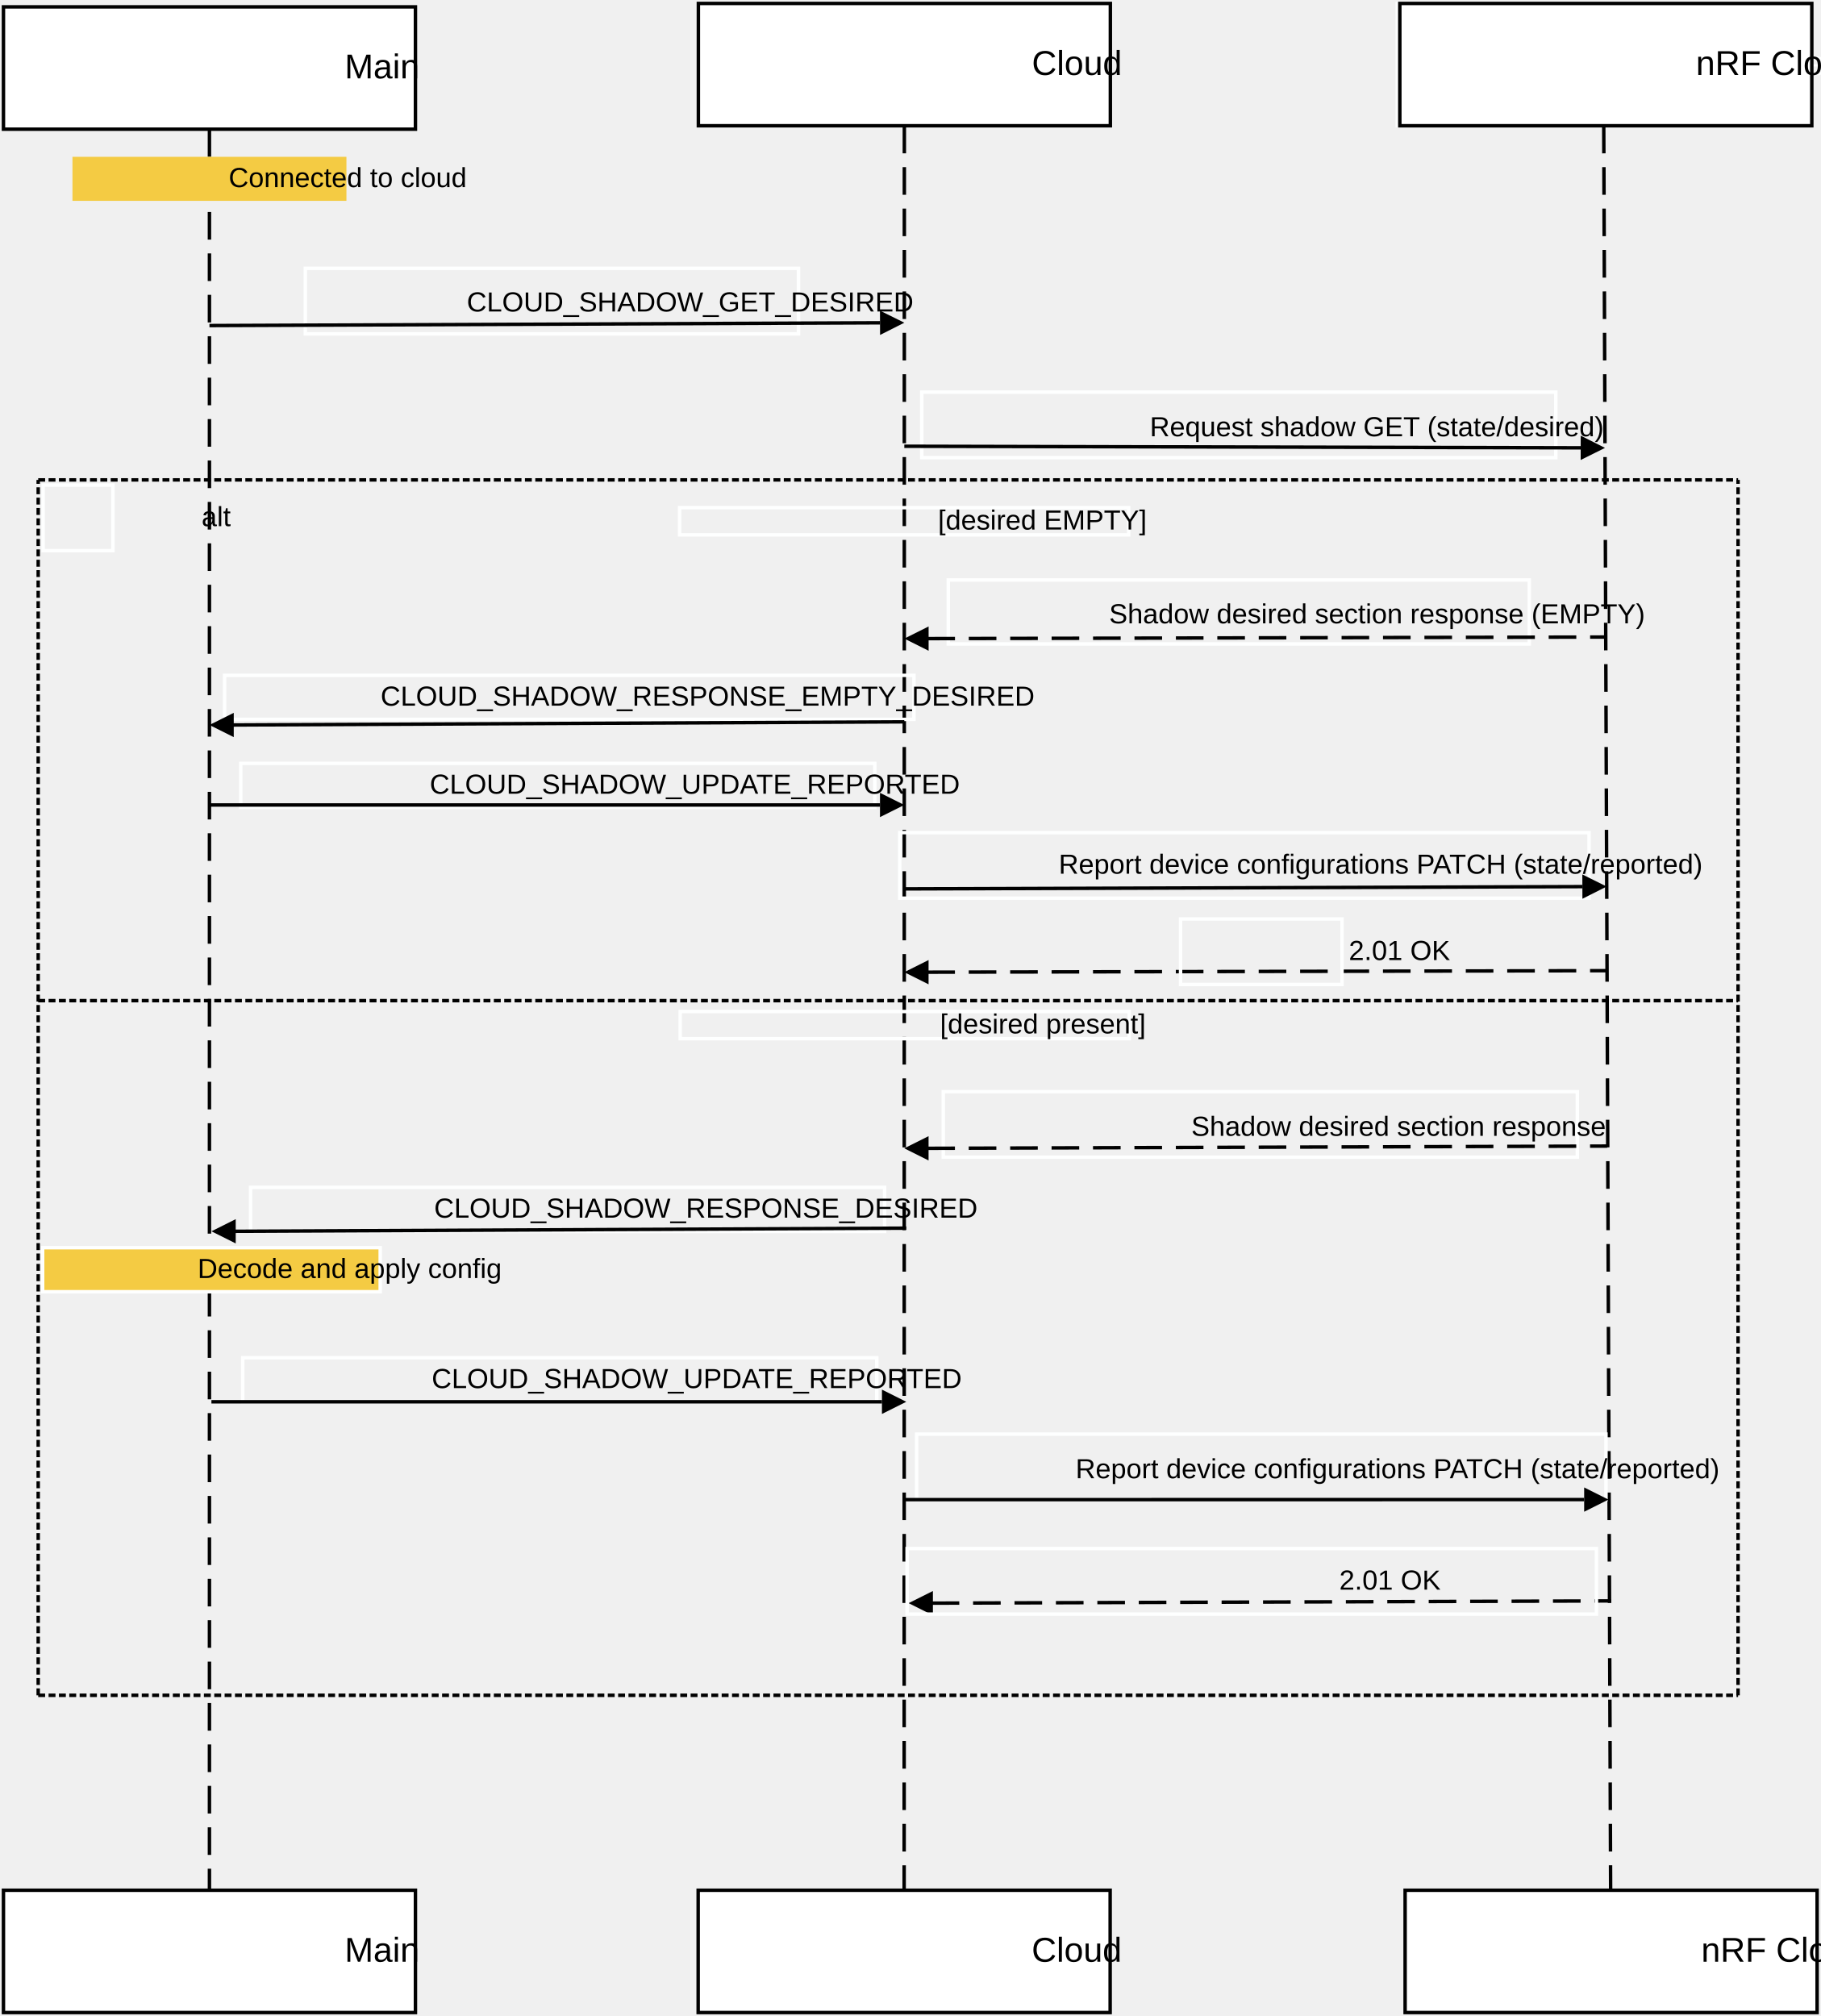
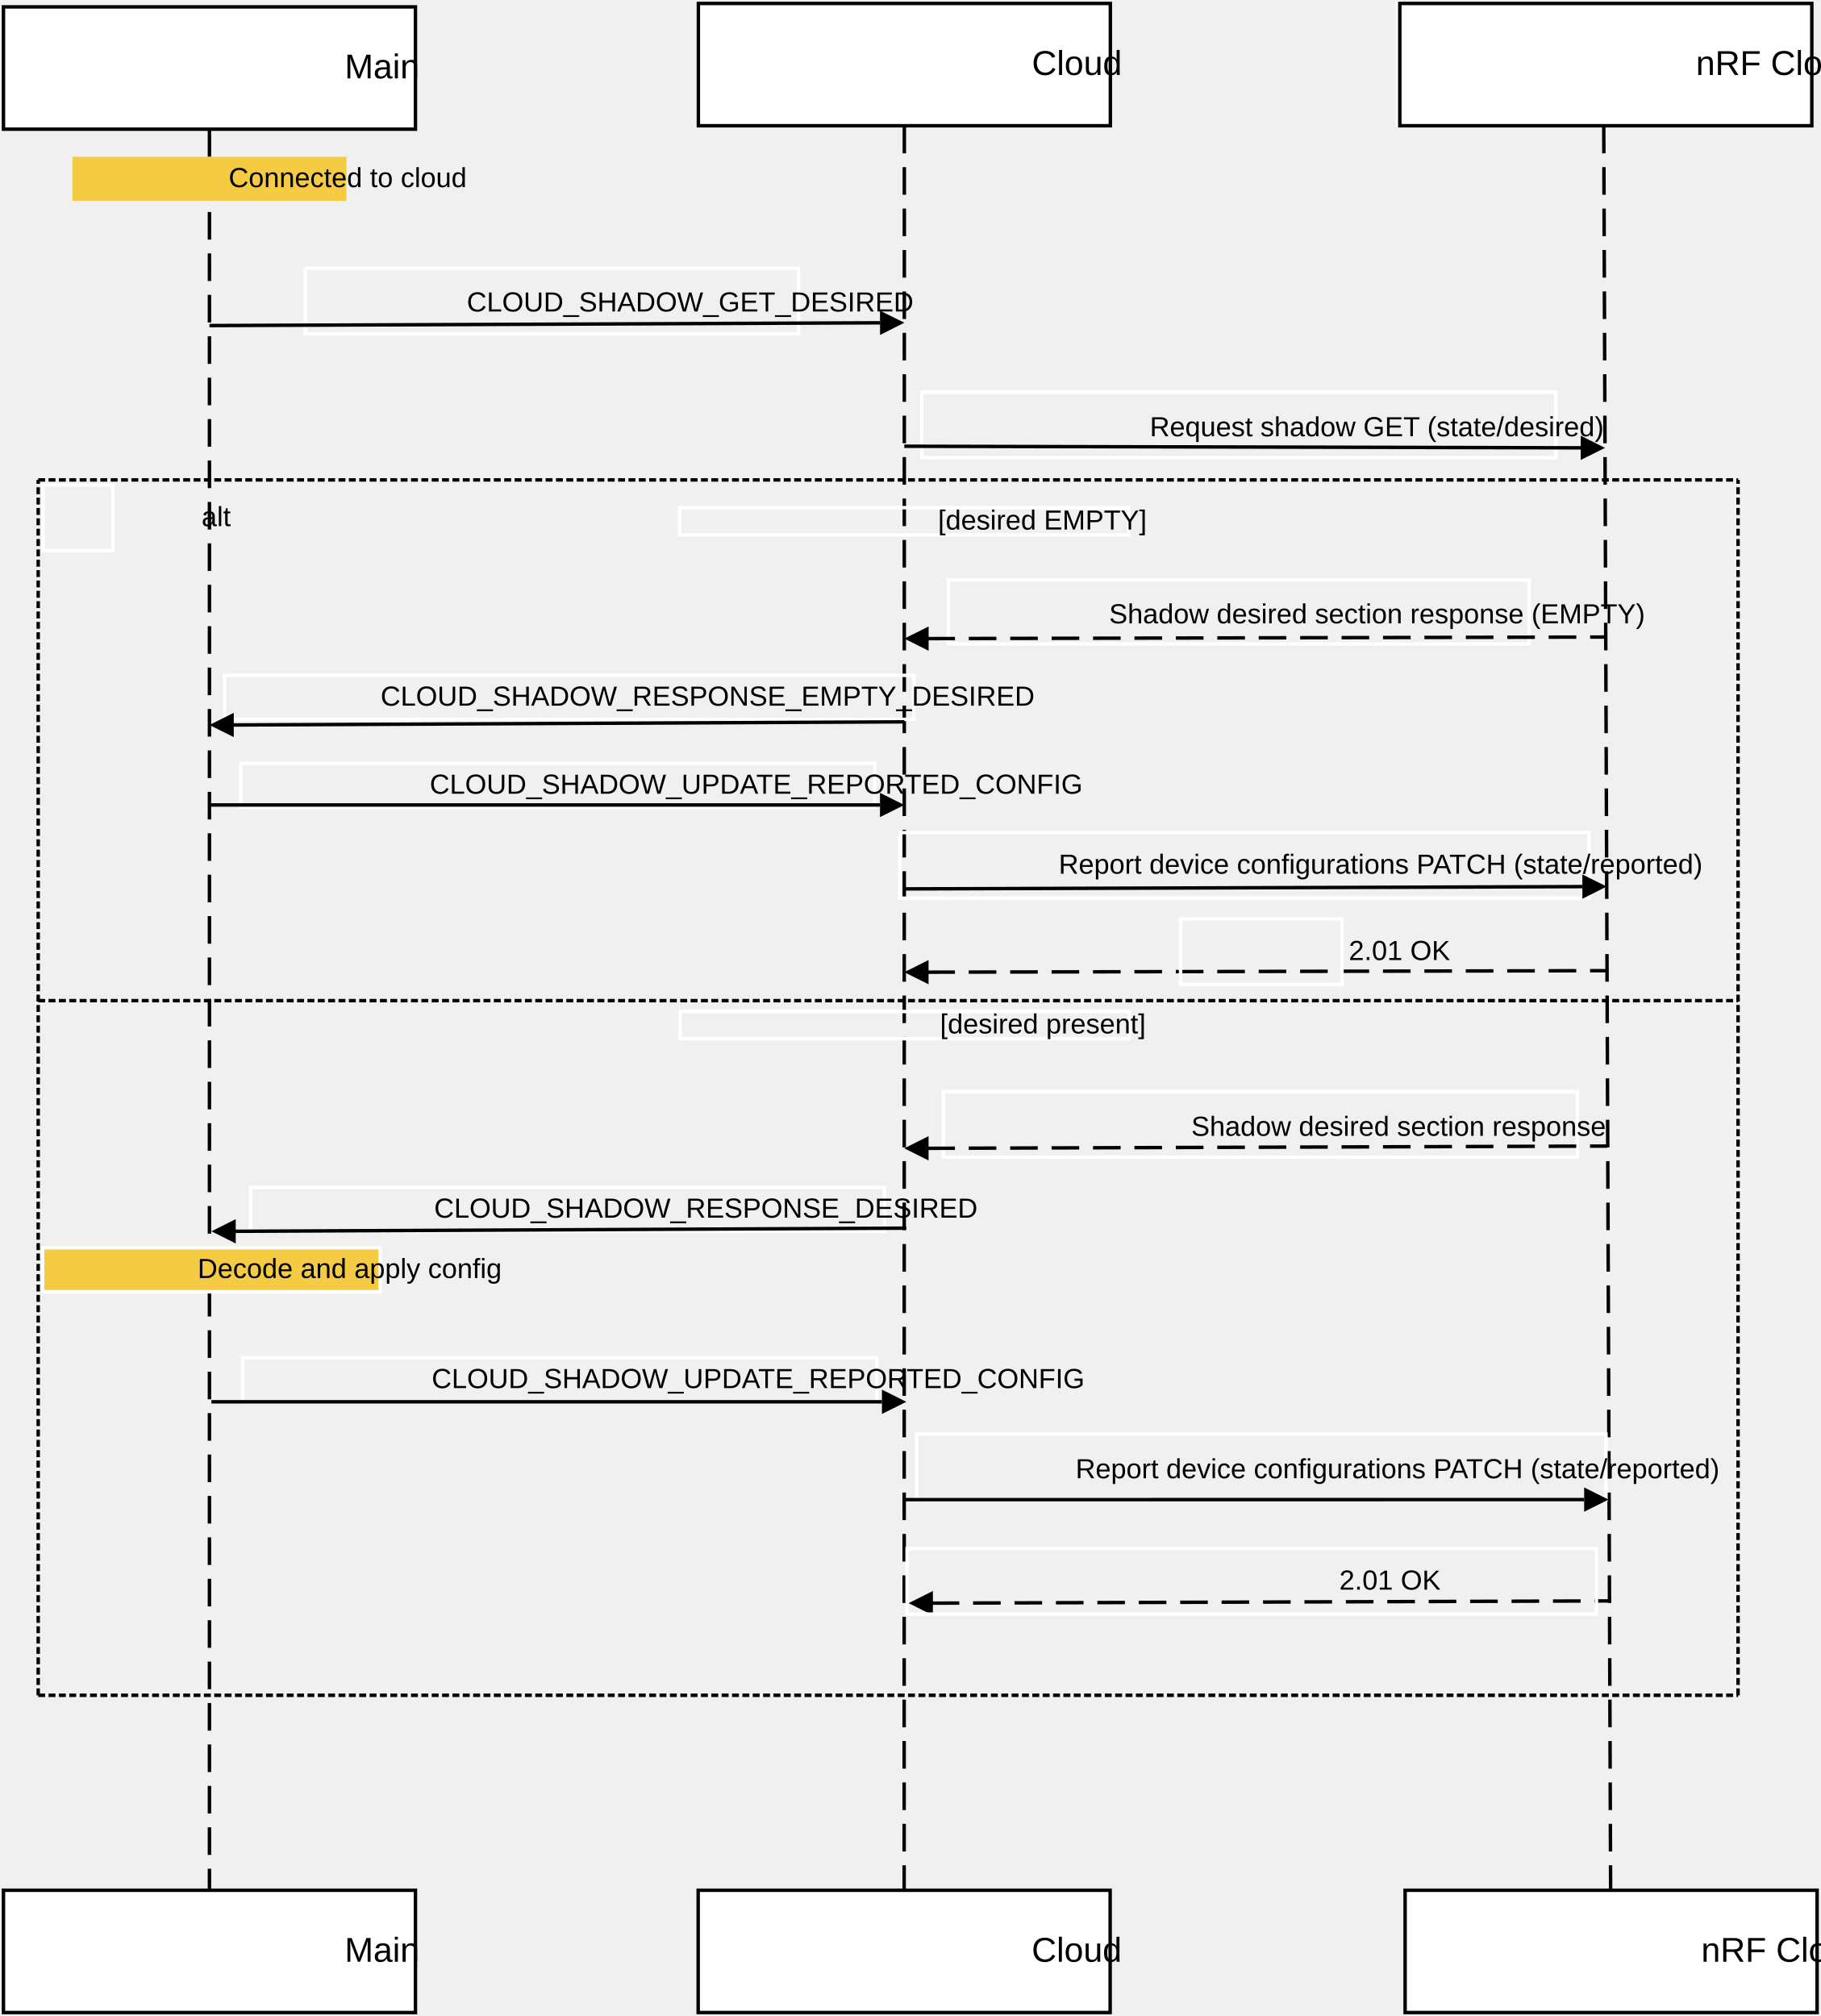
<svg xmlns="http://www.w3.org/2000/svg" xmlns:ns1="http://schemas.microsoft.com/visio/2003/SVGExtensions/" xmlns:xlink="http://www.w3.org/1999/xlink" width="7.325in" height="8.112in" viewBox="0 0 527.422 584.094" xml:space="preserve" color-interpolation-filters="sRGB" class="st15">
  <ns1:documentProperties ns1:langID="1035" ns1:viewMarkup="false" />
  <style type="text/css">
	
		.st1 {fill:none;stroke:#feffff;stroke-width:1}
		.st2 {fill:#000000;font-family:Arial;font-size:0.667em}
		.st3 {fill:#ffffff;stroke:#000000;stroke-width:1}
		.st4 {fill:#000000;font-family:Arial;font-size:0.833em}
		.st5 {stroke:#000000;stroke-dasharray:8,4;stroke-linecap:butt;stroke-width:1}
		.st6 {fill:#00a9ce;stroke:#feffff;stroke-width:1}
		.st7 {fill:#feffff;font-family:Arial;font-size:0.833em}
		.st8 {stroke:#000000;stroke-dasharray:2,1;stroke-linecap:butt;stroke-width:1}
		.st9 {marker-end:url(#mrkr4-57);stroke:#000000;stroke-linecap:butt;stroke-width:1}
		.st10 {fill:#000000;fill-opacity:1;stroke:#000000;stroke-opacity:1;stroke-width:0.284}
		.st11 {marker-start:url(#mrkr4-68);stroke:#000000;stroke-dasharray:8,4;stroke-linecap:butt;stroke-width:1}
		.st12 {marker-start:url(#mrkr4-68);stroke:#000000;stroke-linecap:butt;stroke-width:1}
		.st13 {fill:#f4cb43;stroke:none;stroke-width:1}
		.st14 {fill:#f4cb43;stroke:#feffff;stroke-width:1}
		.st15 {fill:none;fill-rule:evenodd;font-size:12px;overflow:visible;stroke-linecap:square;stroke-miterlimit:3}
	
	</style>
  <defs id="Markers">
    <g id="lend4">
      <path d="M 2 1 L 0 0 L 2 -1 L 2 1 " style="stroke:none" />
    </g>
    <marker id="mrkr4-57" class="st10" ns1:arrowType="4" ns1:arrowSize="2" ns1:setback="7.04" refX="-7.04" orient="auto" markerUnits="strokeWidth" overflow="visible">
      <use xlink:href="#lend4" transform="scale(-3.52,-3.52) " />
    </marker>
    <marker id="mrkr4-68" class="st10" ns1:arrowType="4" ns1:arrowSize="2" ns1:setback="6.68" refX="6.68" orient="auto" markerUnits="strokeWidth" overflow="visible">
      <use xlink:href="#lend4" transform="scale(3.52) " />
    </marker>
  </defs>
  <g ns1:mID="0" ns1:index="1" ns1:groupContext="foregroundPage">
    <ns1:pageProperties ns1:drawingScale="0.0393701" ns1:pageScale="0.0393701" ns1:drawingUnits="24" ns1:shadowOffsetX="8.50394" ns1:shadowOffsetY="-8.50394" />
    <ns1:layer ns1:name="Connector" ns1:index="0" />
    <g id="shape10-1" ns1:mID="10" ns1:groupContext="shape" transform="translate(88.4563,-487.354)">
      <ns1:textBlock ns1:margins="rect(4,4,4,4)" ns1:tabSpace="42.5197" />
      <ns1:textRect cx="71.433" cy="574.598" width="142.87" height="18.992" />
      <rect x="0" y="565.102" width="142.866" height="18.992" class="st1" />
      <text x="6.75" y="577.6" class="st2" ns1:langID="1044">
        <ns1:paragraph ns1:horizAlign="1" />
        <ns1:tabList />CLOUD_SHADOW_GET_DESIRED</text>
    </g>
    <g id="shape11-4" ns1:mID="11" ns1:groupContext="shape" transform="translate(1.00002,-546.669)">
      <ns1:userDefs>
        <ns1:ud ns1:nameU="visVersion" ns1:val="VT0(15):26" />
      </ns1:userDefs>
      <ns1:textBlock ns1:margins="rect(4,4,4,4)" ns1:tabSpace="42.5197" />
      <ns1:textRect cx="59.677" cy="566.378" width="119.36" height="35.433" />
      <rect x="0" y="548.661" width="119.354" height="35.433" class="st3" />
      <text x="48.84" y="569.38" class="st4" ns1:langID="1044">
        <ns1:paragraph ns1:horizAlign="1" />
        <ns1:tabList />Main</text>
    </g>
    <g id="shape12-7" ns1:mID="12" ns1:groupContext="shape" ns1:layerMember="0" transform="translate(67.7634,-546.669)">
      <path d="M-7.09 584.09 L-7.09 1129.76" class="st5" />
    </g>
    <g id="shape14-10" ns1:mID="14" ns1:groupContext="shape" transform="translate(404.789,-547.661)">
      <ns1:userDefs>
        <ns1:ud ns1:nameU="visVersion" ns1:val="VT0(15):26" />
      </ns1:userDefs>
      <ns1:textBlock ns1:margins="rect(4,4,4,4)" ns1:tabSpace="42.5197" />
      <ns1:textRect cx="59.677" cy="566.378" width="119.36" height="35.433" />
      <rect x="0" y="548.661" width="119.354" height="35.433" class="st6" />
      <text x="11.62" y="569.38" class="st7" ns1:langID="1044">
        <ns1:paragraph ns1:horizAlign="1" />
        <ns1:tabList />LwM2M carrier library</text>
    </g>
    <g id="shape15-13" ns1:mID="15" ns1:groupContext="shape" ns1:layerMember="0" transform="translate(458.593,-547.661)">
      <path d="M6.02 584.09 L8.15 1130.76" class="st5" />
    </g>
    <g id="shape16-16" ns1:mID="16" ns1:groupContext="shape" transform="translate(202.319,-547.661)">
      <ns1:userDefs>
        <ns1:ud ns1:nameU="visVersion" ns1:val="VT0(15):26" />
      </ns1:userDefs>
      <ns1:textBlock ns1:margins="rect(4,4,4,4)" ns1:tabSpace="42.5197" />
      <ns1:textRect cx="59.677" cy="566.378" width="119.36" height="35.433" />
      <rect x="0" y="548.661" width="119.354" height="35.433" class="st3" />
      <text x="46.61" y="569.38" class="st4" ns1:langID="1044">
        <ns1:paragraph ns1:horizAlign="1" />
        <ns1:tabList />Cloud</text>
    </g>
    <g id="shape17-19" ns1:mID="17" ns1:groupContext="shape" transform="translate(405.535,-547.661)">
      <ns1:userDefs>
        <ns1:ud ns1:nameU="visVersion" ns1:val="VT0(15):26" />
      </ns1:userDefs>
      <ns1:textBlock ns1:margins="rect(4,4,4,4)" ns1:tabSpace="42.5197" />
      <ns1:textRect cx="59.677" cy="566.378" width="119.36" height="35.433" />
      <rect x="0" y="548.661" width="119.354" height="35.433" class="st3" />
      <text x="35.78" y="569.38" class="st4" ns1:langID="1044">
        <ns1:paragraph ns1:horizAlign="1" />
        <ns1:tabList />nRF Cloud</text>
    </g>
    <g id="shape20-22" ns1:mID="20" ns1:groupContext="shape" transform="translate(11.0705,-445.047)">
      <path d="M0 584.09 L492.46 584.09" class="st8" />
    </g>
    <g id="shape21-25" ns1:mID="21" ns1:groupContext="shape" transform="translate(274.729,-397.518)">
      <ns1:textBlock ns1:margins="rect(4,4,4,4)" ns1:tabSpace="42.5197" />
      <ns1:textRect cx="84.151" cy="574.822" width="168.31" height="18.544" />
      <rect x="0" y="565.55" width="168.303" height="18.544" class="st1" />
      <text x="6.56" y="578.12" class="st2" ns1:langID="1044">
        <ns1:paragraph ns1:horizAlign="1" />
        <ns1:tabList />Shadow desired section response (EMPTY)</text>
    </g>
    <g id="shape23-28" ns1:mID="23" ns1:groupContext="shape" transform="translate(273.275,-248.819)">
      <ns1:textBlock ns1:margins="rect(4,4,4,4)" ns1:tabSpace="42.5197" />
      <ns1:textRect cx="91.844" cy="574.598" width="183.69" height="18.992" />
      <rect x="0" y="565.102" width="183.687" height="18.992" class="st1" />
      <text x="31.81" y="577.9" class="st2" ns1:langID="1044">
        <ns1:paragraph ns1:horizAlign="1" />
        <ns1:tabList />Shadow desired section response</text>
    </g>
    <g id="shape24-31" ns1:mID="24" ns1:groupContext="shape" transform="translate(265.547,-149.606)">
      <ns1:textBlock ns1:margins="rect(4,4,4,4)" ns1:tabSpace="42.5197" />
      <ns1:textRect cx="99.854" cy="574.598" width="199.71" height="18.992" />
      <rect x="0" y="565.102" width="199.708" height="18.992" class="st1" />
      <text x="6.03" y="577.9" class="st2" ns1:langID="1044">
        <ns1:paragraph ns1:horizAlign="1" />
        <ns1:tabList />Report device configurations PATCH (state/reported)</text>
    </g>
    <g id="shape27-34" ns1:mID="27" ns1:groupContext="shape" transform="translate(11.0705,-92.9134) rotate(8.04882E-07)">
      <path d="M0 584.09 L492.46 584.09" class="st8" />
    </g>
    <g id="shape30-37" ns1:mID="30" ns1:groupContext="shape" ns1:layerMember="0" transform="translate(269.052,-547.661)">
      <path d="M-7.06 584.09 L-7.12 1120.34" class="st5" />
    </g>
    <g id="shape32-40" ns1:mID="32" ns1:groupContext="shape" transform="translate(267.037,-451.496)">
      <ns1:textBlock ns1:margins="rect(4,4,4,4)" ns1:tabSpace="42.5197" />
      <ns1:textRect cx="91.844" cy="574.598" width="183.69" height="18.992" />
      <rect x="0" y="565.102" width="183.687" height="18.992" class="st1" />
      <text x="26.04" y="577.9" class="st2" ns1:langID="1044">
        <ns1:paragraph ns1:horizAlign="1" />
        <ns1:tabList />Request shadow GET (state/desired)</text>
    </g>
    <g id="shape33-43" ns1:mID="33" ns1:groupContext="shape" transform="translate(65.0633,-375.669)">
      <ns1:textBlock ns1:margins="rect(4,4,4,4)" ns1:tabSpace="42.5197" />
      <ns1:textRect cx="99.854" cy="577.717" width="199.71" height="12.756" />
      <rect x="0" y="571.339" width="199.708" height="12.756" class="st1" />
      <text x="5.17" y="580.12" class="st2" ns1:langID="1044">
        <ns1:paragraph ns1:horizAlign="1" />
        <ns1:tabList />CLOUD_SHADOW_RESPONSE_EMPTY_DESIRED</text>
    </g>
    <g id="shape35-46" ns1:mID="35" ns1:groupContext="shape" transform="translate(69.7455,-350.158)">
      <ns1:textBlock ns1:margins="rect(4,4,4,4)" ns1:tabSpace="42.5197" />
      <ns1:textRect cx="91.844" cy="577.717" width="183.69" height="12.756" />
      <rect x="0" y="571.339" width="183.687" height="12.756" class="st1" />
      <text x="14.72" y="580.12" class="st2" ns1:langID="1044">
        <ns1:paragraph ns1:horizAlign="1" />
-         <ns1:tabList />CLOUD_SHADOW_UPDATE_REPORTED</text>
+         <ns1:tabList />CLOUD_SHADOW_UPDATE_REPORTED_CONFIG</text>
    </g>
    <g id="shape36-49" ns1:mID="36" ns1:groupContext="shape" transform="translate(260.654,-323.866)">
      <ns1:textBlock ns1:margins="rect(4,4,4,4)" ns1:tabSpace="42.5197" />
      <ns1:textRect cx="99.854" cy="574.598" width="199.71" height="18.992" />
      <rect x="0" y="565.102" width="199.708" height="18.992" class="st1" />
      <text x="6.03" y="577" class="st2" ns1:langID="1044">
        <ns1:paragraph ns1:horizAlign="1" />
        <ns1:tabList />Report device configurations PATCH (state/reported)</text>
    </g>
    <g id="shape38-52" ns1:mID="38" ns1:groupContext="shape" ns1:layerMember="0" transform="translate(60.6768,-483.094)">
      <path d="M0 577.42 L194.27 576.62" class="st9" />
    </g>
    <g id="shape39-58" ns1:mID="39" ns1:groupContext="shape" ns1:layerMember="0" transform="translate(261.984,-461.65)">
      <path d="M0 590.94 L195.95 591.4" class="st9" />
    </g>
    <g id="shape41-63" ns1:mID="41" ns1:groupContext="shape" ns1:layerMember="0" transform="translate(261.981,-392.206)">
      <path d="M6.68 577.23 L7.04 577.23 L203.16 576.77" class="st11" />
    </g>
    <g id="shape42-69" ns1:mID="42" ns1:groupContext="shape" ns1:layerMember="0" transform="translate(261.94,-319.812)">
      <path d="M0 577.35 L196.48 576.69" class="st9" />
    </g>
    <g id="shape43-74" ns1:mID="43" ns1:groupContext="shape" ns1:layerMember="0" transform="translate(60.6768,-367.402)">
      <path d="M6.68 577.45 L7.04 577.45 L201.3 576.54" class="st12" />
    </g>
    <g id="shape44-79" ns1:mID="44" ns1:groupContext="shape" ns1:layerMember="0" transform="translate(60.6768,-357.953)">
      <path d="M0 591.18 L194.26 591.18" class="st9" />
    </g>
    <g id="shape46-84" ns1:mID="46" ns1:groupContext="shape" ns1:layerMember="0" transform="translate(261.958,-142.524)">
      <path d="M0 577.01 L196.98 577" class="st9" />
    </g>
    <g id="shape49-89" ns1:mID="49" ns1:groupContext="shape" transform="translate(20.9917,-525.905)">
      <ns1:userDefs>
        <ns1:ud ns1:nameU="visVersion" ns1:val="VT0(15):26" />
      </ns1:userDefs>
      <ns1:textBlock ns1:margins="rect(4,4,4,4)" />
      <ns1:textRect cx="39.685" cy="577.717" width="79.38" height="12.756" />
      <rect x="0" y="571.339" width="79.37" height="12.756" class="st13" />
      <text x="5.22" y="580.12" class="st2" ns1:langID="1035">
        <ns1:paragraph ns1:horizAlign="1" ns1:bulletSize="0.166667" />
        <ns1:tabList />Connected to cloud</text>
    </g>
    <g id="shape52-92" ns1:mID="52" ns1:groupContext="shape" transform="translate(-573.024,491.181) rotate(-90)">
      <path d="M0 584.09 L352.13 584.09" class="st8" />
    </g>
    <g id="shape53-95" ns1:mID="53" ns1:groupContext="shape" transform="translate(-80.567,491.181) rotate(-90)">
      <path d="M0 584.09 L352.13 584.09" class="st8" />
    </g>
    <g id="shape19-98" ns1:mID="19" ns1:groupContext="shape" transform="translate(196.896,-429.132)">
      <ns1:textBlock ns1:margins="rect(4,4,4,4)" ns1:tabSpace="42.5197" />
      <ns1:textRect cx="65.04" cy="580.156" width="130.09" height="7.877" />
      <rect x="0" y="576.217" width="130.081" height="7.877" class="st1" />
      <text x="34.81" y="582.56" class="st2" ns1:langID="1044">
        <ns1:paragraph ns1:horizAlign="1" />
        <ns1:tabList />[desired EMPTY]</text>
    </g>
    <g id="shape97-101" ns1:mID="97" ns1:groupContext="shape" ns1:layerMember="0" transform="translate(261.967,-295.55)">
      <path d="M6.68 577.22 L7.04 577.22 L203.6 576.78" class="st11" />
    </g>
    <g id="shape98-106" ns1:mID="98" ns1:groupContext="shape" transform="translate(342.015,-298.85)">
      <ns1:textBlock ns1:margins="rect(4,4,4,4)" ns1:tabSpace="42.5197" />
      <ns1:textRect cx="23.386" cy="574.598" width="46.78" height="18.992" />
      <rect x="0" y="565.102" width="46.772" height="18.992" class="st1" />
      <text x="8.71" y="577" class="st2" ns1:langID="1044">
        <ns1:paragraph ns1:horizAlign="1" />
        <ns1:tabList />2.01 OK</text>
    </g>
    <g id="shape99-109" ns1:mID="99" ns1:groupContext="shape" transform="translate(11.0705,-294.173)">
      <path d="M0 584.09 L492.46 584.09" class="st8" />
    </g>
    <g id="shape100-112" ns1:mID="100" ns1:groupContext="shape" transform="translate(197.053,-283.148)">
      <ns1:textBlock ns1:margins="rect(4,4,4,4)" ns1:tabSpace="42.5197" />
      <ns1:textRect cx="65.04" cy="580.156" width="130.09" height="7.877" />
      <rect x="0" y="576.217" width="130.081" height="7.877" class="st1" />
      <text x="35.25" y="582.56" class="st2" ns1:langID="1044">
        <ns1:paragraph ns1:horizAlign="1" />
        <ns1:tabList />[desired present]</text>
    </g>
    <g id="shape102-115" ns1:mID="102" ns1:groupContext="shape" ns1:layerMember="0" transform="translate(261.967,-244.62)">
      <path d="M6.68 577.32 L7.04 577.32 L203.69 576.67" class="st11" />
    </g>
    <g id="shape103-120" ns1:mID="103" ns1:groupContext="shape" transform="translate(72.5801,-227.323)">
      <ns1:textBlock ns1:margins="rect(4,4,4,4)" ns1:tabSpace="42.5197" />
      <ns1:textRect cx="91.844" cy="577.717" width="183.69" height="12.756" />
      <rect x="0" y="571.339" width="183.687" height="12.756" class="st1" />
      <text x="13.16" y="580.12" class="st2" ns1:langID="1044">
        <ns1:paragraph ns1:horizAlign="1" />
        <ns1:tabList />CLOUD_SHADOW_RESPONSE_DESIRED</text>
    </g>
    <g id="shape104-123" ns1:mID="104" ns1:groupContext="shape" transform="translate(70.3142,-177.953)">
      <ns1:textBlock ns1:margins="rect(4,4,4,4)" ns1:tabSpace="42.5197" />
      <ns1:textRect cx="91.844" cy="577.717" width="183.69" height="12.756" />
      <rect x="0" y="571.339" width="183.687" height="12.756" class="st1" />
      <text x="14.72" y="580.12" class="st2" ns1:langID="1044">
        <ns1:paragraph ns1:horizAlign="1" />
-         <ns1:tabList />CLOUD_SHADOW_UPDATE_REPORTED</text>
+         <ns1:tabList />CLOUD_SHADOW_UPDATE_REPORTED_CONFIG</text>
    </g>
    <g id="shape105-126" ns1:mID="105" ns1:groupContext="shape" ns1:layerMember="0" transform="translate(61.2455,-220.709)">
      <path d="M6.68 577.45 L7.04 577.45 L201.3 576.54" class="st12" />
    </g>
    <g id="shape106-131" ns1:mID="106" ns1:groupContext="shape" ns1:layerMember="0" transform="translate(61.2455,-185.039)">
      <path d="M0 591.18 L194.26 591.18" class="st9" />
    </g>
    <g id="shape107-136" ns1:mID="107" ns1:groupContext="shape" transform="translate(12.3479,-209.843)">
      <ns1:userDefs>
        <ns1:ud ns1:nameU="visVersion" ns1:val="VT0(15):26" />
      </ns1:userDefs>
      <ns1:textBlock ns1:margins="rect(4,4,4,4)" />
      <ns1:textRect cx="48.898" cy="577.717" width="97.8" height="12.756" />
      <rect x="0" y="571.339" width="97.795" height="12.756" class="st14" />
      <text x="4.87" y="580.12" class="st2" ns1:langID="1044">
        <ns1:paragraph ns1:horizAlign="1" ns1:bulletSize="0.166667" />
        <ns1:tabList />Decode and apply config</text>
    </g>
    <g id="shape108-139" ns1:mID="108" ns1:groupContext="shape" ns1:layerMember="0" transform="translate(263.225,-112.842)">
      <path d="M6.68 577.32 L7.04 577.32 L203.52 576.67" class="st11" />
    </g>
    <g id="shape109-144" ns1:mID="109" ns1:groupContext="shape" transform="translate(262.785,-116.441)">
      <ns1:textBlock ns1:margins="rect(4,4,4,4)" ns1:tabSpace="42.5197" />
      <ns1:textRect cx="99.854" cy="574.598" width="199.71" height="18.992" />
      <rect x="0" y="565.102" width="199.708" height="18.992" class="st1" />
      <text x="85.18" y="577" class="st2" ns1:langID="1044">
        <ns1:paragraph ns1:horizAlign="1" />
        <ns1:tabList />2.01 OK</text>
    </g>
    <g id="shape110-147" ns1:mID="110" ns1:groupContext="shape" transform="translate(1,-1)">
      <ns1:userDefs>
        <ns1:ud ns1:nameU="visVersion" ns1:val="VT0(15):26" />
      </ns1:userDefs>
      <ns1:textBlock ns1:margins="rect(4,4,4,4)" ns1:tabSpace="42.5197" />
      <ns1:textRect cx="59.677" cy="566.378" width="119.36" height="35.433" />
      <rect x="0" y="548.661" width="119.354" height="35.433" class="st3" />
      <text x="48.84" y="569.38" class="st4" ns1:langID="1044">
        <ns1:paragraph ns1:horizAlign="1" />
        <ns1:tabList />Main</text>
    </g>
    <g id="shape111-150" ns1:mID="111" ns1:groupContext="shape" transform="translate(202.26,-1)">
      <ns1:userDefs>
        <ns1:ud ns1:nameU="visVersion" ns1:val="VT0(15):26" />
      </ns1:userDefs>
      <ns1:textBlock ns1:margins="rect(4,4,4,4)" ns1:tabSpace="42.5197" />
      <ns1:textRect cx="59.677" cy="566.378" width="119.36" height="35.433" />
      <rect x="0" y="548.661" width="119.354" height="35.433" class="st3" />
      <text x="46.61" y="569.38" class="st4" ns1:langID="1044">
        <ns1:paragraph ns1:horizAlign="1" />
        <ns1:tabList />Cloud</text>
    </g>
    <g id="shape112-153" ns1:mID="112" ns1:groupContext="shape" transform="translate(407.068,-1)">
      <ns1:userDefs>
        <ns1:ud ns1:nameU="visVersion" ns1:val="VT0(15):26" />
      </ns1:userDefs>
      <ns1:textBlock ns1:margins="rect(4,4,4,4)" ns1:tabSpace="42.5197" />
      <ns1:textRect cx="59.677" cy="566.378" width="119.36" height="35.433" />
      <rect x="0" y="548.661" width="119.354" height="35.433" class="st3" />
      <text x="35.78" y="569.38" class="st4" ns1:langID="1044">
        <ns1:paragraph ns1:horizAlign="1" />
        <ns1:tabList />nRF Cloud</text>
    </g>
    <g id="shape113-156" ns1:mID="113" ns1:groupContext="shape" transform="translate(12.4878,-424.567)">
      <ns1:textBlock ns1:margins="rect(4,4,4,4)" ns1:tabSpace="42.5197" />
      <ns1:textRect cx="10.107" cy="574.598" width="20.22" height="18.992" />
      <rect x="0" y="565.102" width="20.214" height="18.992" class="st1" />
      <text x="5.88" y="577" class="st2" ns1:langID="1044">
        <ns1:paragraph ns1:horizAlign="1" />
        <ns1:tabList />alt</text>
    </g>
  </g>
</svg>
